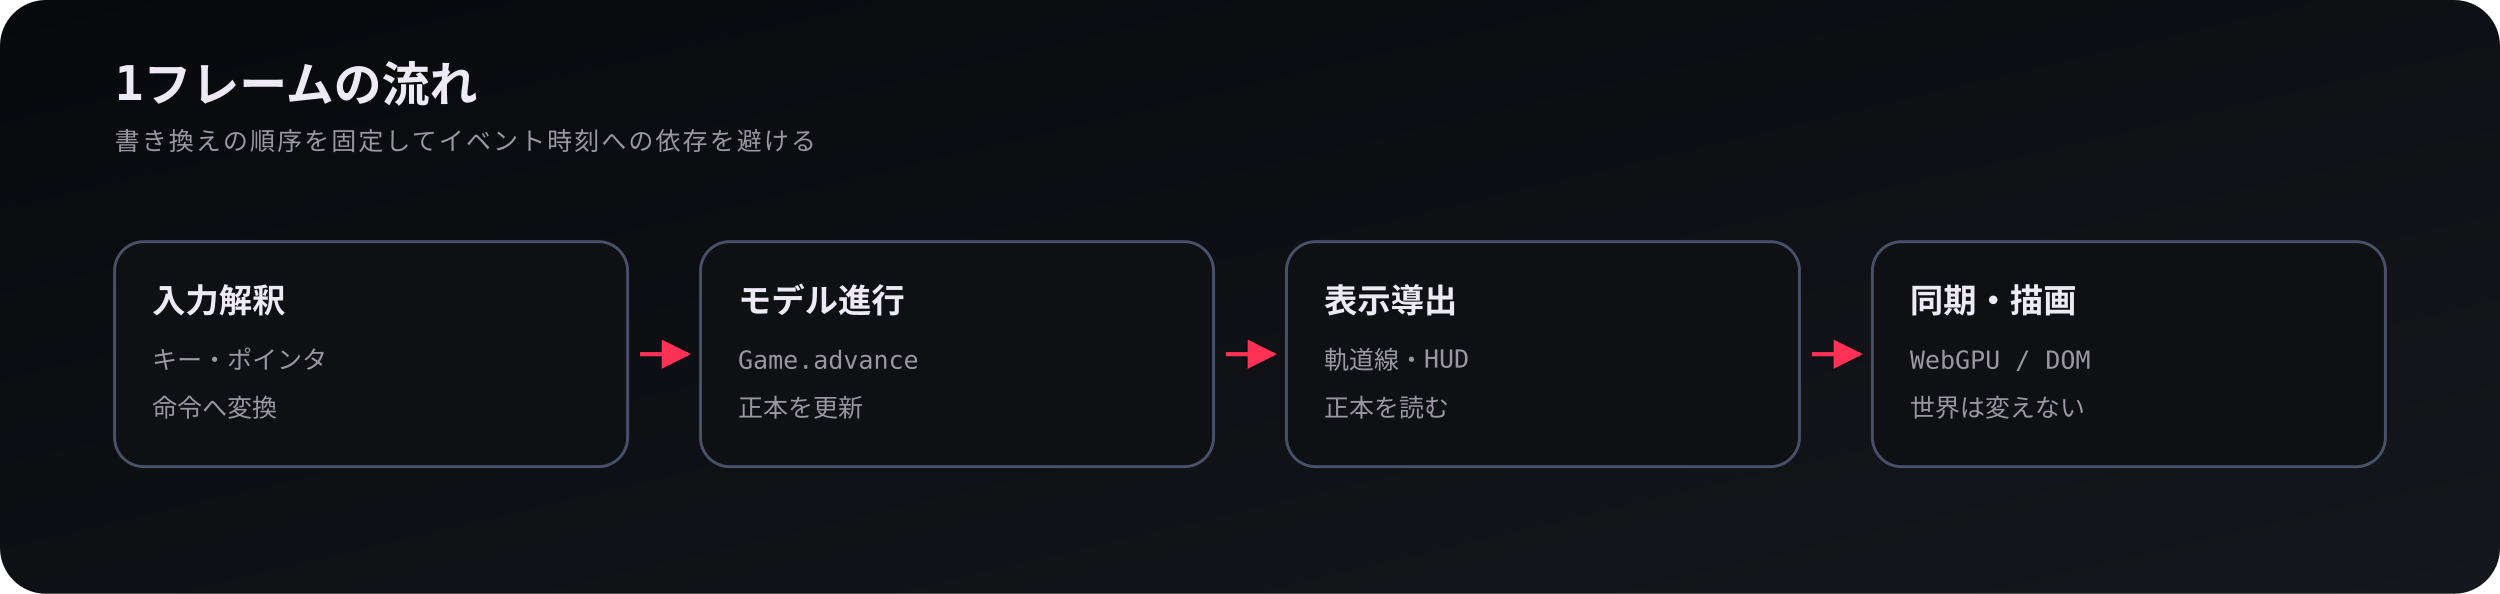
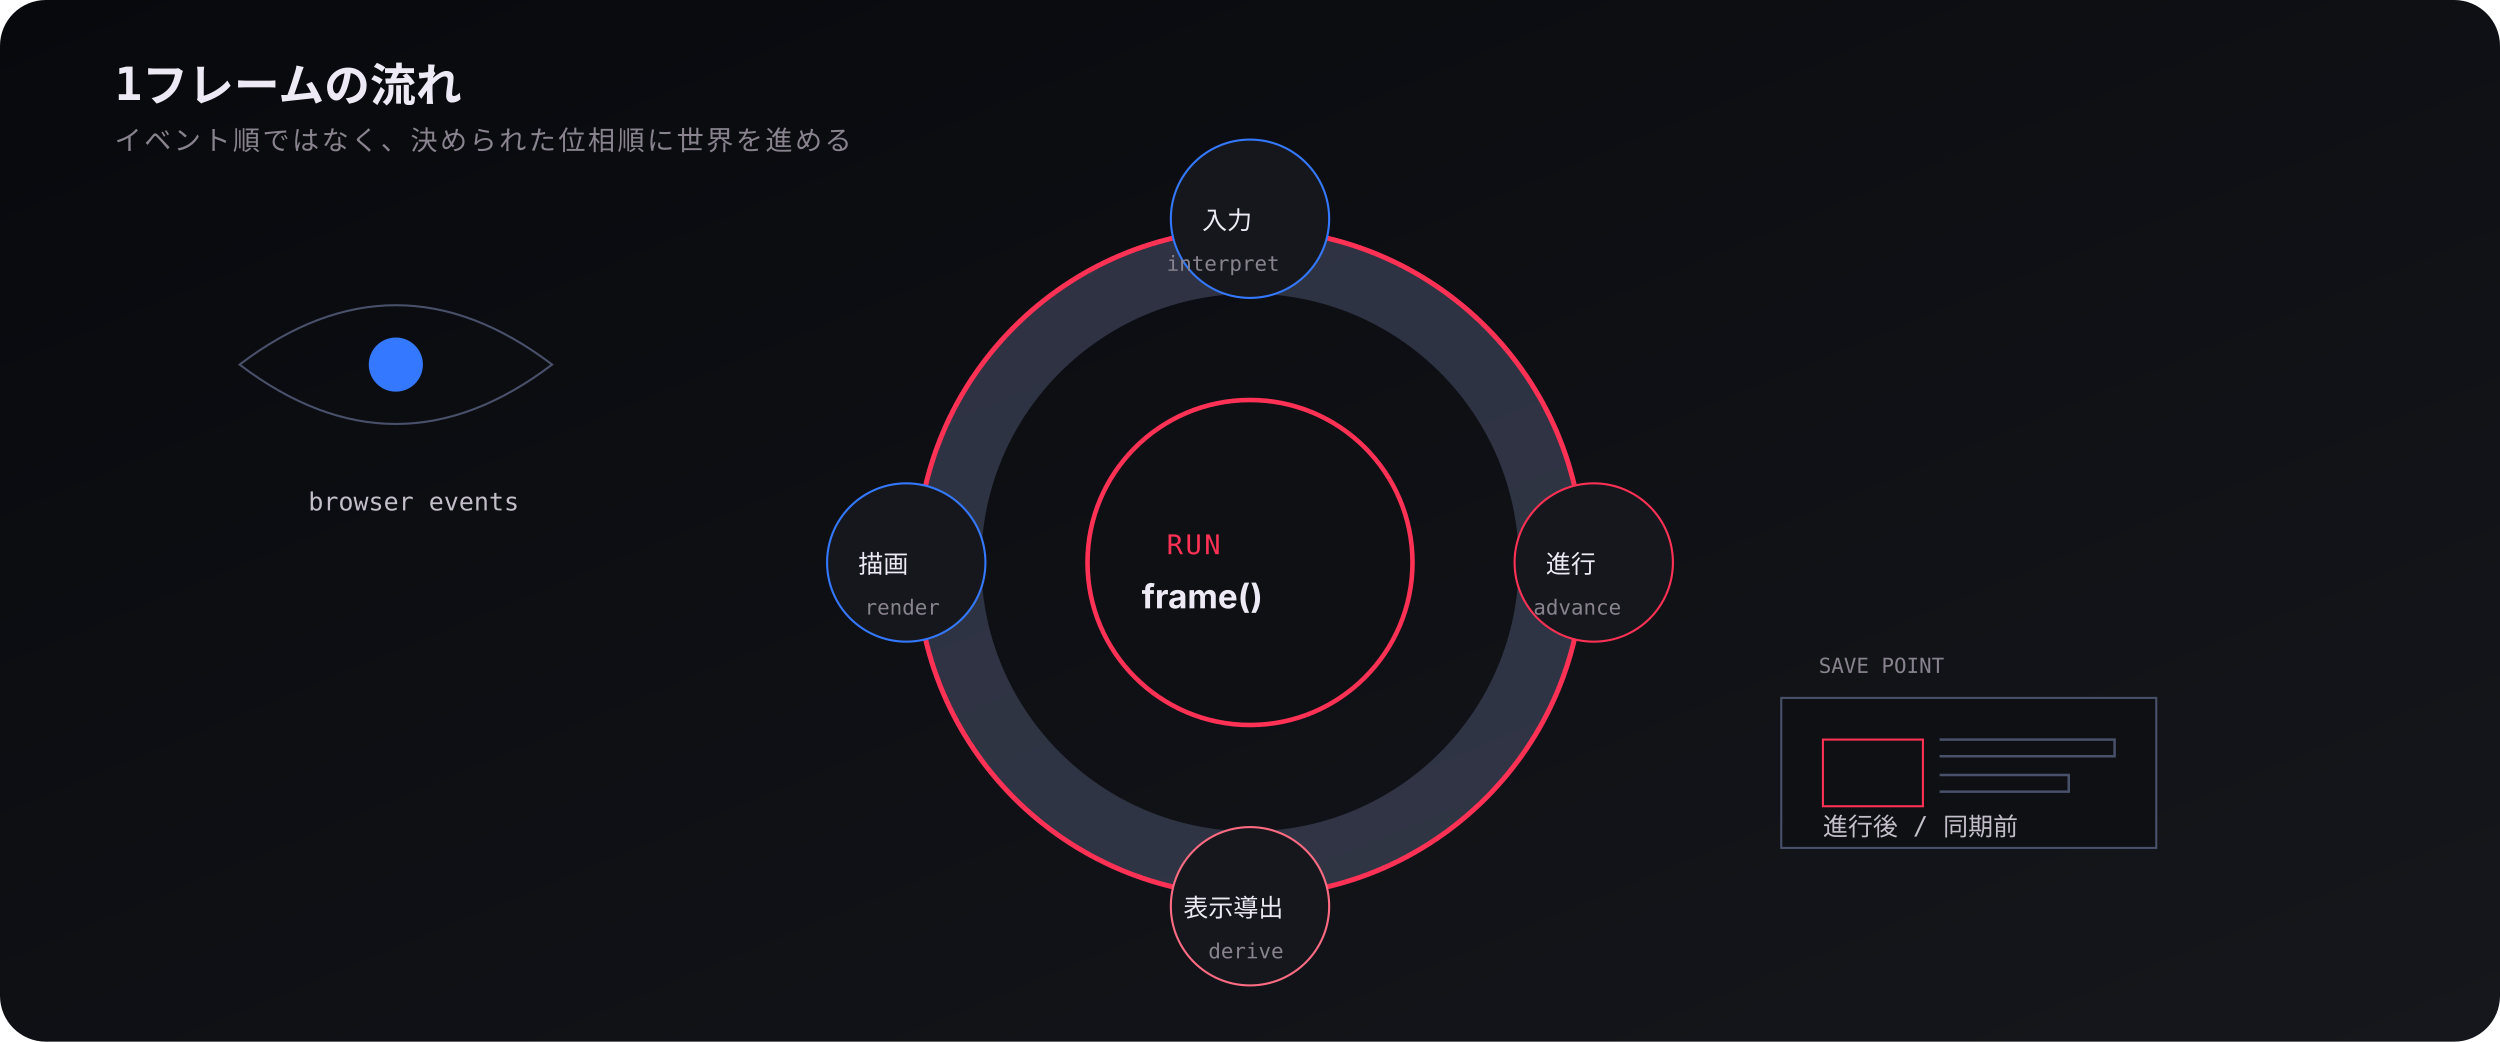
- <svg xmlns="http://www.w3.org/2000/svg" width="1200" height="285" viewBox="0 0 1200 285" role="img">
+ <svg xmlns="http://www.w3.org/2000/svg" width="1200" height="500" viewBox="0 0 1200 500" role="img">
  <defs>
    <style>
- .s{font-family:system-ui,-apple-system,"Hiragino Sans","Yu Gothic",sans-serif}.m{font-family:ui-monospace,SFMono-Regular,Menlo,Consolas,"Yu Gothic",monospace}
- .t{fill:#eeeaf5}.d{fill:#9b96a2}.a{fill:#ff3155}.b{fill:#3478ff}.box{fill:#0e1014;stroke:#48506a;stroke-width:1.4}.soft{fill:#15171c}
- .h{font-size:23px;font-weight:700}.k{font-size:12px;letter-spacing:1px}.v{font-size:16px;font-weight:650}.sm{font-size:12px}
- .line{fill:none;stroke:#89838f;stroke-width:1.6}.acc{fill:none;stroke:#ff3155;stroke-width:2}.sig{fill:none;stroke:#3478ff;stroke-width:2}
+ .m{font-family:ui-monospace,SFMono-Regular,Menlo,Consolas,"Yu Gothic",monospace}.s{font-family:system-ui,-apple-system,"Hiragino Sans","Yu Gothic",sans-serif}
+ .t{fill:#eeeaf5}.b{fill:#c3bec9}.d{fill:#89838f}.a{fill:#ff3155}.an{fill:#ff6b82}.sig{fill:#3478ff}
+ .stroke{fill:none;stroke:#89838f;stroke-width:1.6}.soft{fill:none;stroke:#48506a;stroke-width:1.2}.accent{fill:none;stroke:#ff3155;stroke-width:2.4}.blue{fill:none;stroke:#3478ff;stroke-width:2}.dash{stroke-dasharray:8 8}
+ .h{font-size:22px;font-weight:700}.k{font-size:13px;letter-spacing:1.2px}.v{font-size:16px;font-weight:650}.sm{font-size:12px}.xs{font-size:10px}
</style>
    <linearGradient id="bg" x1="0" y1="0" x2="1" y2="1">
      <stop stop-color="#08090d" />
      <stop offset="1" stop-color="#15171c" />
    </linearGradient>
-     <marker id="r" viewBox="0 0 10 10" refX="9" refY="5" markerWidth="7" markerHeight="7" orient="auto">
+     <radialGradient id="earth" cx=".35" cy=".28" r=".8">
+       <stop stop-color="#d6d6d0" />
+       <stop offset=".55" stop-color="#48506a" />
+       <stop offset="1" stop-color="#161a20" />
+     </radialGradient>
+     <radialGradient id="sun" cx=".35" cy=".35" r=".8">
+       <stop stop-color="#fff1f4" />
+       <stop offset=".28" stop-color="#ff6b82" />
+       <stop offset="1" stop-color="#ff3155" />
+     </radialGradient>
+     <filter id="glow">
+       <feGaussianBlur stdDeviation="5" result="b" />
+       <feMerge>
+         <feMergeNode in="b" />
+         <feMergeNode in="SourceGraphic" />
+       </feMerge>
+     </filter>
+     <marker id="ra" viewBox="0 0 10 10" refX="9" refY="5" markerWidth="7" markerHeight="7" orient="auto">
      <path d="M0 0L10 5 0 10Z" fill="#ff3155" />
    </marker>
-     <marker id="u" viewBox="0 0 10 10" refX="9" refY="5" markerWidth="7" markerHeight="7" orient="auto">
+     <marker id="ba" viewBox="0 0 10 10" refX="9" refY="5" markerWidth="7" markerHeight="7" orient="auto">
      <path d="M0 0L10 5 0 10Z" fill="#3478ff" />
    </marker>
  </defs>
-   <rect width="1200" height="285" rx="22" fill="url(#bg)" />
+   <rect width="1200" height="500" rx="22" fill="url(#bg)" />
  <text x="55" y="48" class="m t h">1フレームの流れ</text>
-   <text x="55" y="72" class="m d k">書き換えの順序を固定してイベント時刻への依存を避ける</text>
-   <rect x="55" y="116" width="246.25" height="108" rx="14" class="box" />
-   <text x="73" y="150" class="s t v">入力解釈</text>
-   <text x="73" y="177" class="m d sm">キー・ポインタ</text>
-   <text x="73" y="200" class="m d sm">命令へ変換</text>
-   <rect x="336.25" y="116" width="246.25" height="108" rx="14" class="box" />
-   <text x="354.25" y="150" class="s t v">モデル進行</text>
-   <text x="354.25" y="177" class="m d sm">Game.advance</text>
-   <text x="354.25" y="200" class="m d sm">正本を更新</text>
-   <rect x="617.5" y="116" width="246.25" height="108" rx="14" class="box" />
-   <text x="635.5" y="150" class="s t v">表示導出</text>
-   <text x="635.5" y="177" class="m d sm">軌道線・HUD</text>
-   <text x="635.5" y="200" class="m d sm">正本を読む</text>
-   <rect x="898.75" y="116" width="246.25" height="108" rx="14" class="box" />
-   <text x="916.75" y="150" class="s t v">同期・描画</text>
-   <text x="916.75" y="177" class="m d sm">WebGPU / DOM</text>
-   <text x="916.75" y="200" class="m d sm">世界は変えない</text>
-   <path d="M307.25 170H330.25" class="acc" marker-end="url(#r)" />
-   <path d="M588.5 170H611.5" class="acc" marker-end="url(#r)" />
-   <path d="M869.75 170H892.75" class="acc" marker-end="url(#r)" />
+   <text x="55" y="72" class="m d k">イベント順ではなく、決められた位相順に世界を進める</text>
+   <g transform="translate(600 270)">
+     <circle r="145" fill="none" stroke="#48506a" stroke-width="32" opacity=".55" />
+     <circle r="78" fill="#0e1014" stroke="#ff3155" stroke-width="2.2" />
+     <text x="-40" y="-4" class="m a k">RUN</text>
+     <text x="-52" y="22" class="s t v">frame()</text>
+     <path d="M0-160A160 160 0 0 1 160 0" class="accent" marker-end="url(#ra)" />
+     <path d="M160 0A160 160 0 0 1 0 160" class="accent" marker-end="url(#ra)" />
+     <path d="M0 160A160 160 0 0 1 -160 0" class="accent" marker-end="url(#ra)" />
+     <path d="M-160 0A160 160 0 0 1 0-160" class="accent" marker-end="url(#ra)" />
+   </g>
+   <g class="m">
+     <circle cx="600" cy="105" r="38" fill="#15171c" stroke="#3478ff" />
+     <text x="577" y="110" class="t sm">入力</text>
+     <text x="560" y="130" class="d xs">interpret</text>
+     <circle cx="765" cy="270" r="38" fill="#15171c" stroke="#ff3155" />
+     <text x="742" y="275" class="t sm">進行</text>
+     <text x="736" y="295" class="d xs">advance</text>
+     <circle cx="600" cy="435" r="38" fill="#15171c" stroke="#ff6b82" />
+     <text x="568" y="440" class="t sm">表示導出</text>
+     <text x="580" y="460" class="d xs">derive</text>
+     <circle cx="435" cy="270" r="38" fill="#15171c" stroke="#3478ff" />
+     <text x="412" y="275" class="t sm">描画</text>
+     <text x="415" y="295" class="d xs">render</text>
+   </g>
+   <g transform="translate(855 335)">
+     <path d="M0 0h180v72H0z" fill="#0e1014" stroke="#48506a" />
+     <path d="M20 20h48v32H20z" fill="none" stroke="#ff3155" />
+     <path d="M76 20h84v8H76M76 37h62v8H76" class="soft" />
+     <text x="18" y="-12" class="m d xs">SAVE POINT</text>
+     <text x="20" y="66" class="m b sm">進行後 / 同期前</text>
+   </g>
+   <g transform="translate(115 175)">
+     <path d="M0 0C50-38 100-38 150 0C100 38 50 38 0 0Z" fill="none" stroke="#48506a" />
+     <circle cx="75" cy="0" r="13" fill="#3478ff" />
+     <text x="33" y="70" class="m b sm">browser events</text>
+   </g>
</svg>
